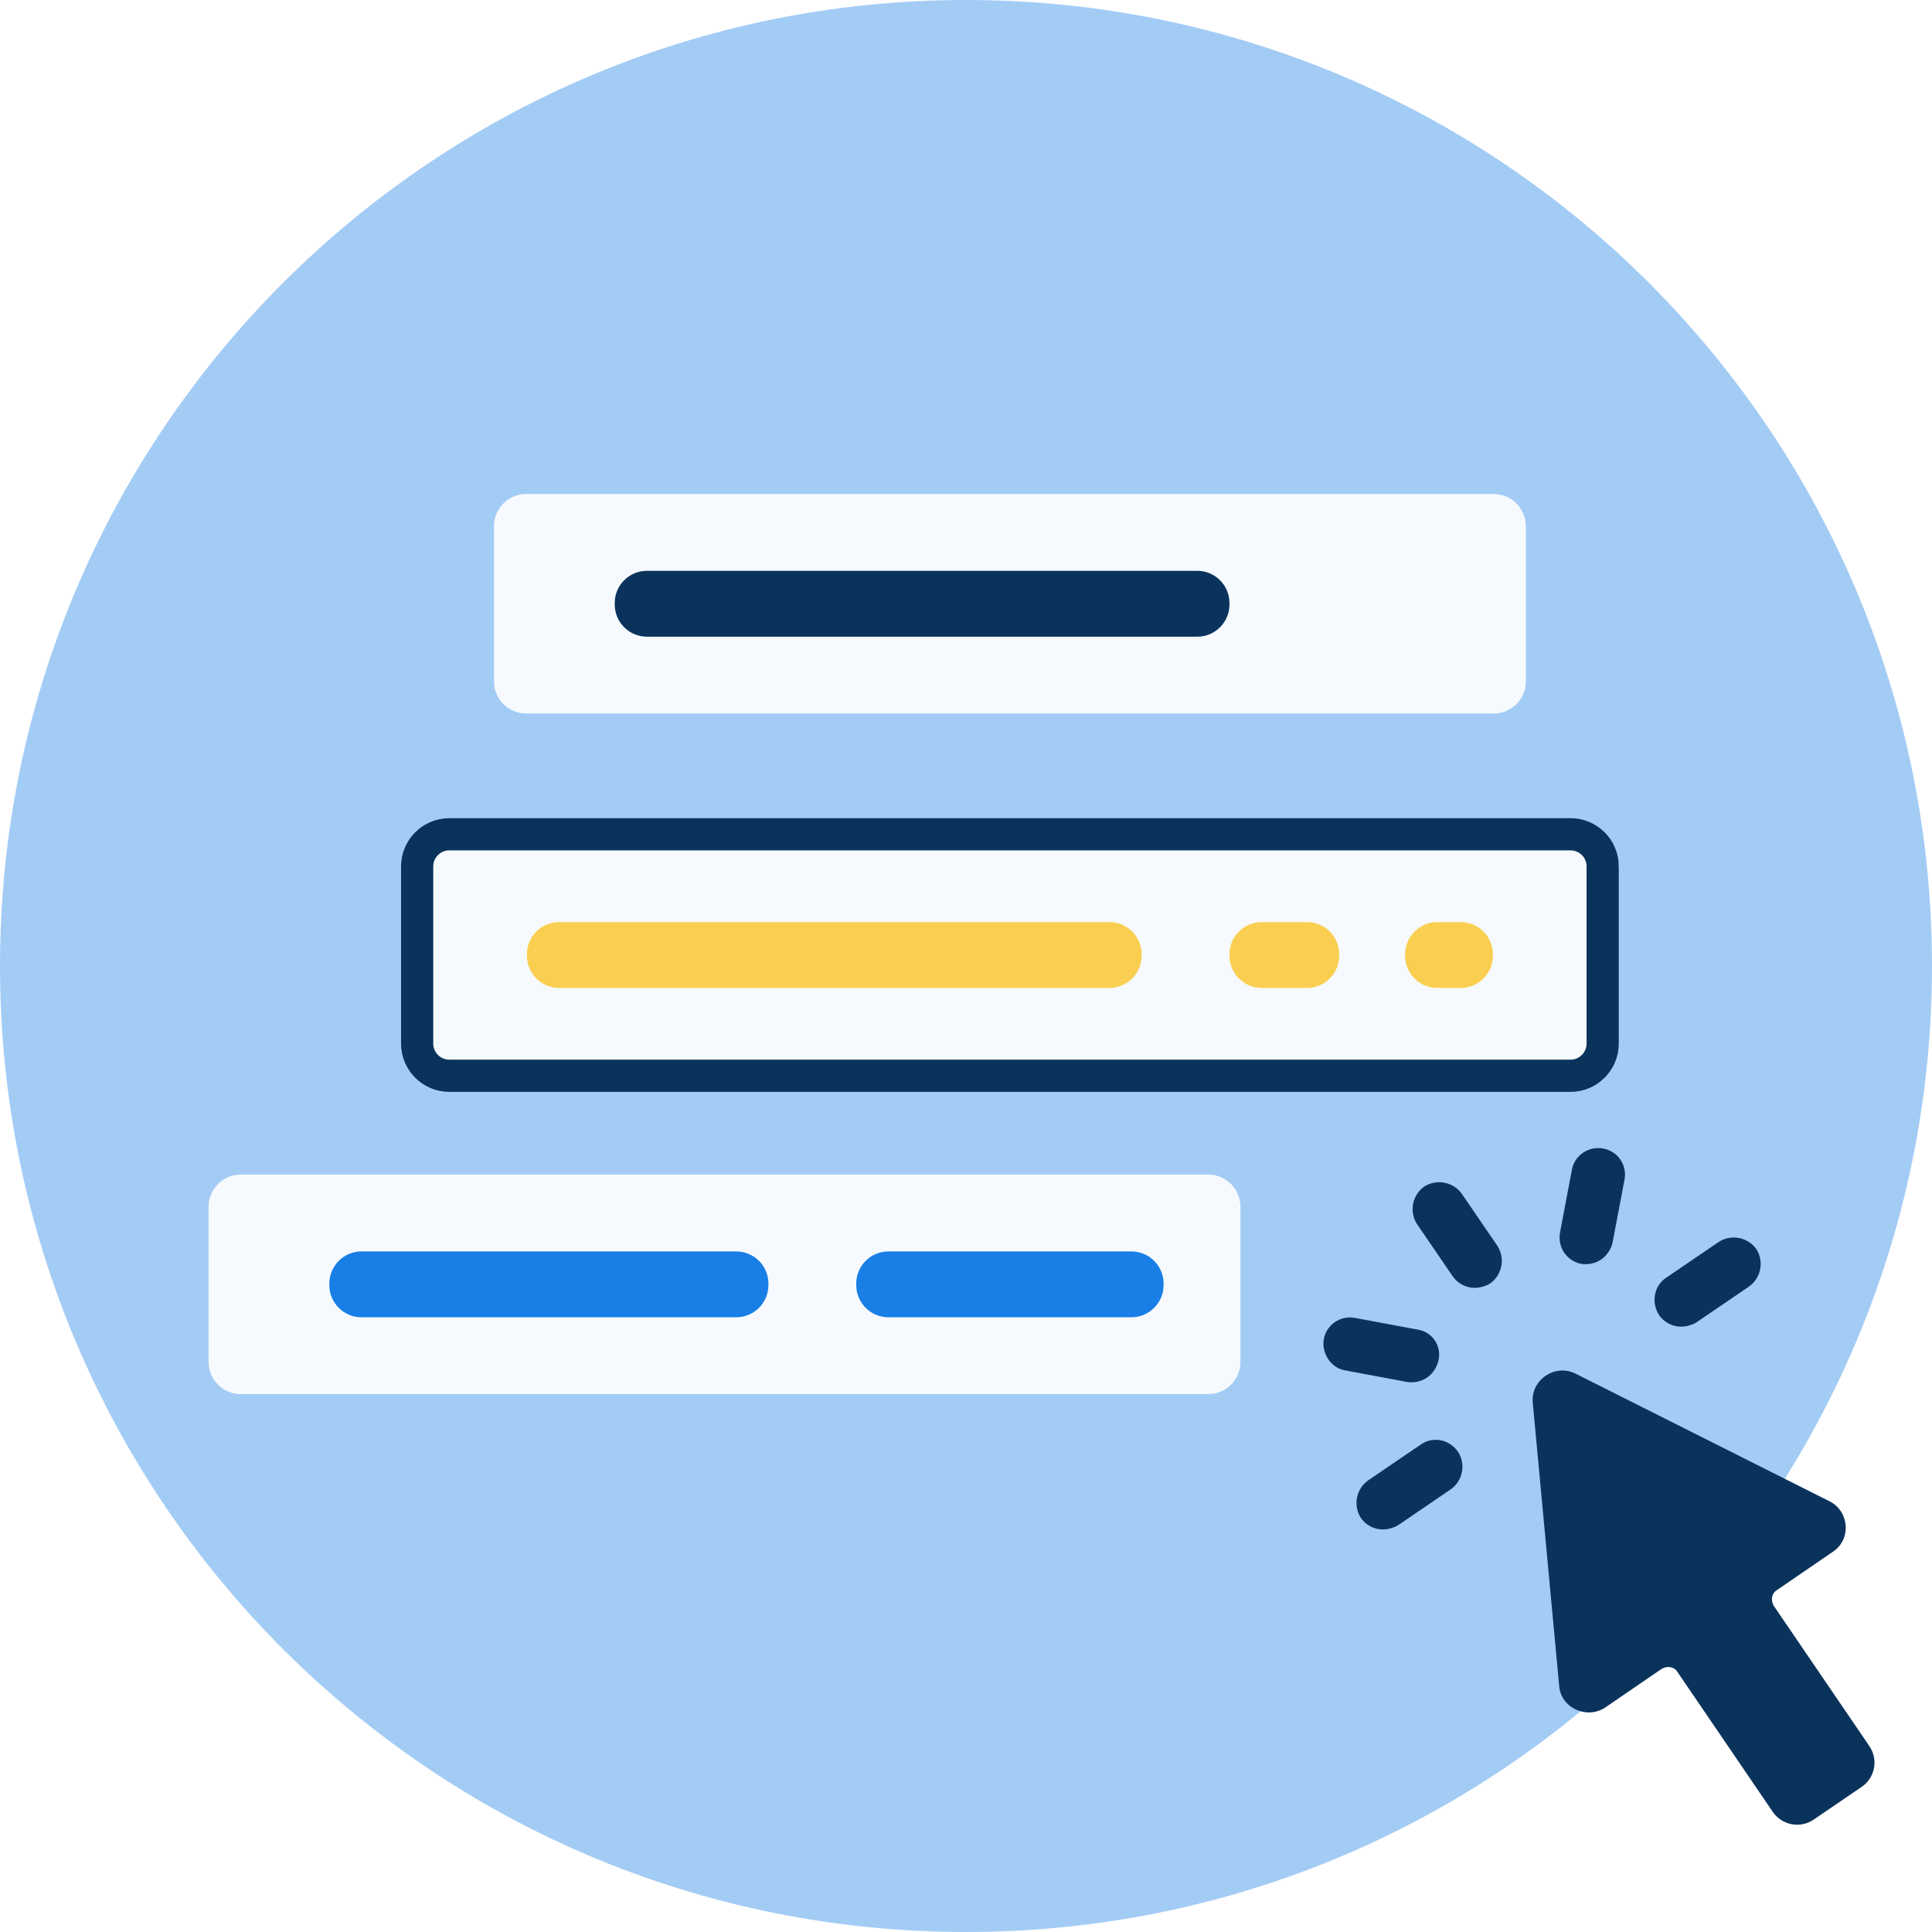
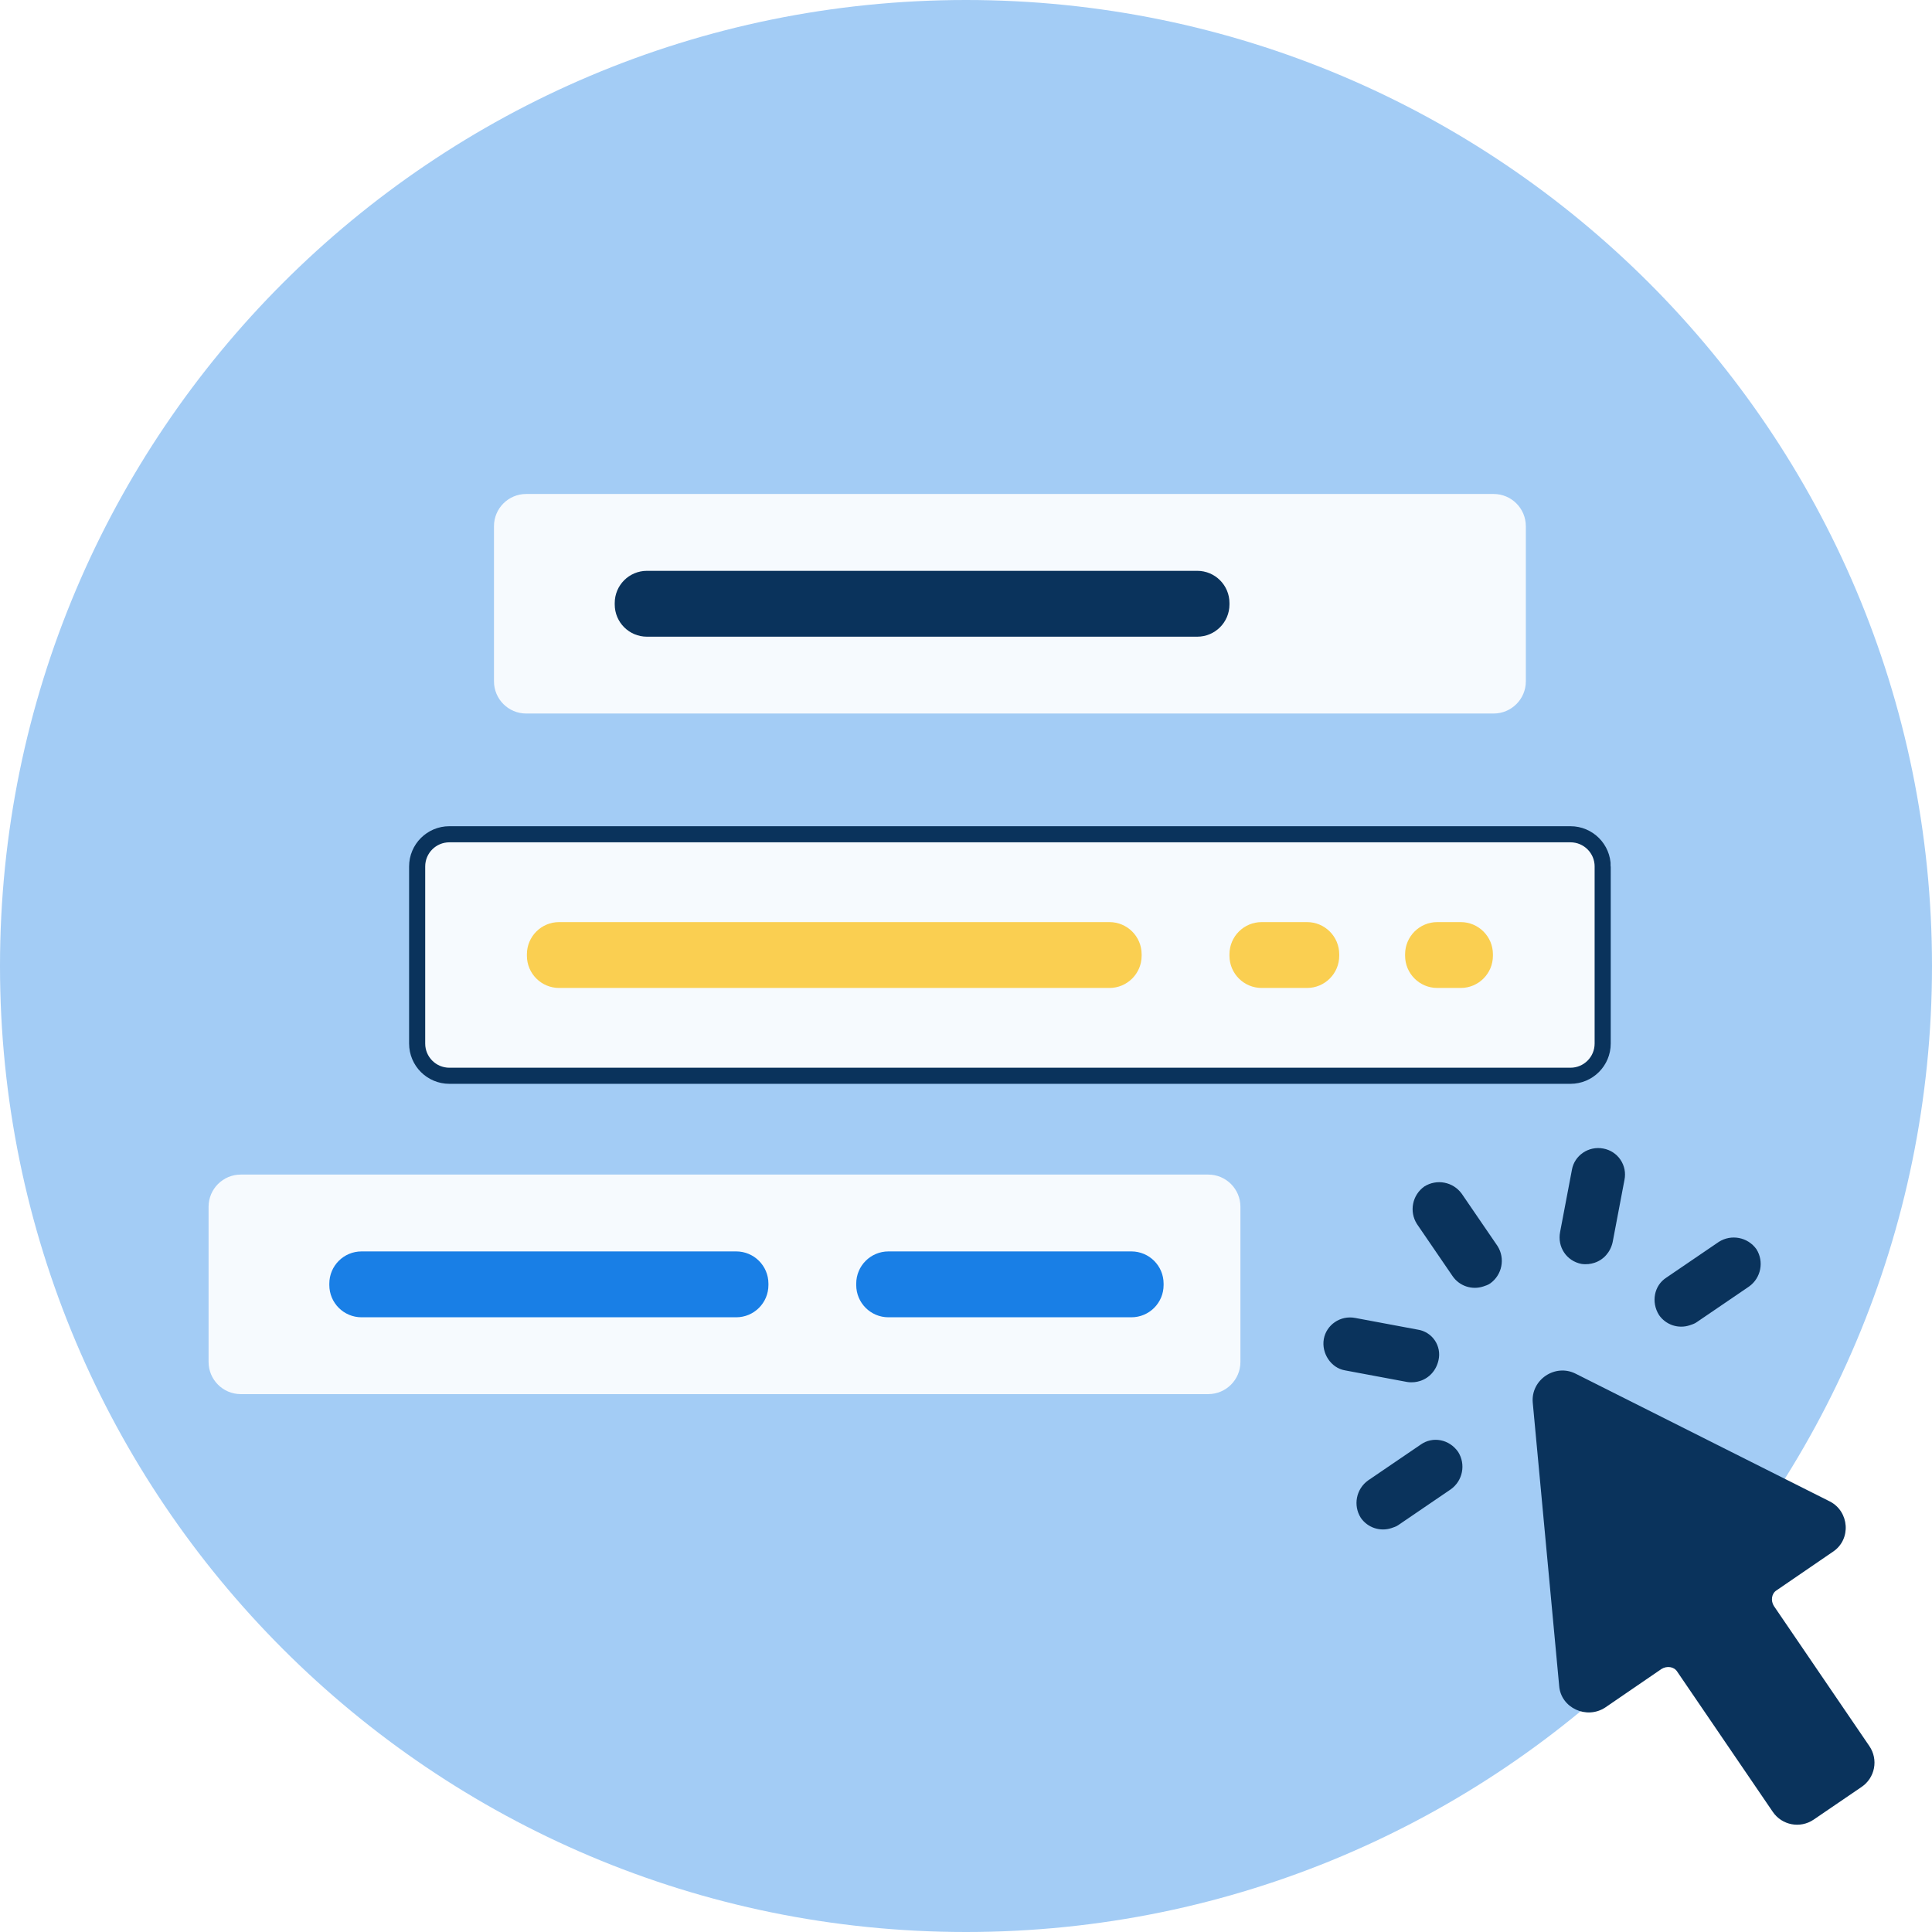
<svg xmlns="http://www.w3.org/2000/svg" width="120" height="120" viewBox="0 0 120 120">
-   <g fill="none" fill-rule="evenodd">
+   <g fill="none" fillRule="evenodd">
    <circle fill="#A3CCF5" cx="60" cy="60" r="60" />
    <path d="M94.773 32.682v9.636a2 2 0 0 1-2 2H32.682a2 2 0 0 1-2-2v-9.636a2 2 0 0 1 2-2h60.09a2 2 0 0 1 2 2z" fill="#F6FAFE" />
    <g transform="translate(12.955 72.955)">
      <path d="M64.09 2v9.636a2 2 0 0 1-2 2H2a2 2 0 0 1-2-2V2a2 2 0 0 1 2-2h60.09a2 2 0 0 1 2 2z" fill="#F6FAFE" />
      <rect fill="#197FE6" x="7.5" y="4.773" width="27.273" height="4.091" rx="2" />
      <rect fill="#197FE6" x="40.227" y="4.773" width="19.091" height="4.091" rx="2" />
    </g>
-     <path d="M99.545 53.818v11a2 2 0 0 1-2 2H27.91a2 2 0 0 1-2-2v-11a2 2 0 0 1 2-2h69.636a2 2 0 0 1 2 2z" stroke="#0A335C" stroke-width="2" fill="#F6FAFE" />
+     <path d="M99.545 53.818v11a2 2 0 0 1-2 2H27.91a2 2 0 0 1-2-2v-11a2 2 0 0 1 2-2h69.636a2 2 0 0 1 2 2z" stroke="#0A335C" strokeWidth="2" fill="#F6FAFE" />
    <rect fill="#FACF51" x="32.727" y="57.273" width="38.182" height="4.091" rx="2" />
    <rect fill="#FACF51" x="76.364" y="57.273" width="6.818" height="4.091" rx="2" />
    <rect fill="#FACF51" x="87.273" y="57.273" width="5.455" height="4.091" rx="2" />
-     <g fill="#0A335C" fill-rule="nonzero">
+     <g fill="#0A335C" fillRule="nonzero">
      <path d="M97.871 85.325c-1.278-.649-2.79.374-2.67 1.786l1.642 17.602c.104 1.368 1.703 2.106 2.863 1.342l3.493-2.392c.323-.202.775-.155.976.166l5.937 8.71a1.827 1.827 0 0 0 2.534.483l2.98-2.032a1.82 1.82 0 0 0 .489-2.529l-5.936-8.71c-.202-.321-.154-.772.169-.974l3.493-2.392c1.16-.764 1.029-2.51-.192-3.13l-15.778-7.93zM90.225 79.266a1.674 1.674 0 0 0 1.906.638c.131-.043.307-.1.425-.186a1.723 1.723 0 0 0 .458-2.325l-2.22-3.245a1.73 1.73 0 0 0-2.33-.451 1.723 1.723 0 0 0-.458 2.324l2.219 3.245zM88.051 82.584l-3.875-.724c-.932-.18-1.798.44-1.952 1.312-.153.871.437 1.792 1.311 1.943l3.875.724c.306.046.584.004.803-.068.57-.185.998-.662 1.135-1.287a1.564 1.564 0 0 0-1.297-1.9zM88.237 89.73l-3.258 2.219a1.723 1.723 0 0 0-.458 2.325 1.674 1.674 0 0 0 1.906.638c.132-.043.307-.1.425-.187l3.258-2.22a1.723 1.723 0 0 0 .458-2.324c-.548-.79-1.582-.986-2.33-.452zM103.044 81.678a1.674 1.674 0 0 0 1.906.638c.132-.043.308-.1.425-.186l3.259-2.22a1.723 1.723 0 0 0 .458-2.325 1.73 1.73 0 0 0-2.331-.451l-3.259 2.22c-.763.489-.962 1.52-.458 2.324zM98.227 78.504c.306.045.584.004.803-.068.571-.185.998-.663 1.135-1.287l.734-3.866a1.642 1.642 0 0 0-1.31-1.944c-.933-.18-1.8.44-1.953 1.312l-.734 3.865c-.183.93.393 1.807 1.325 1.988z" />
    </g>
    <rect fill="#0A335C" x="38.182" y="35.455" width="38.182" height="4.091" rx="2" />
  </g>
</svg>
